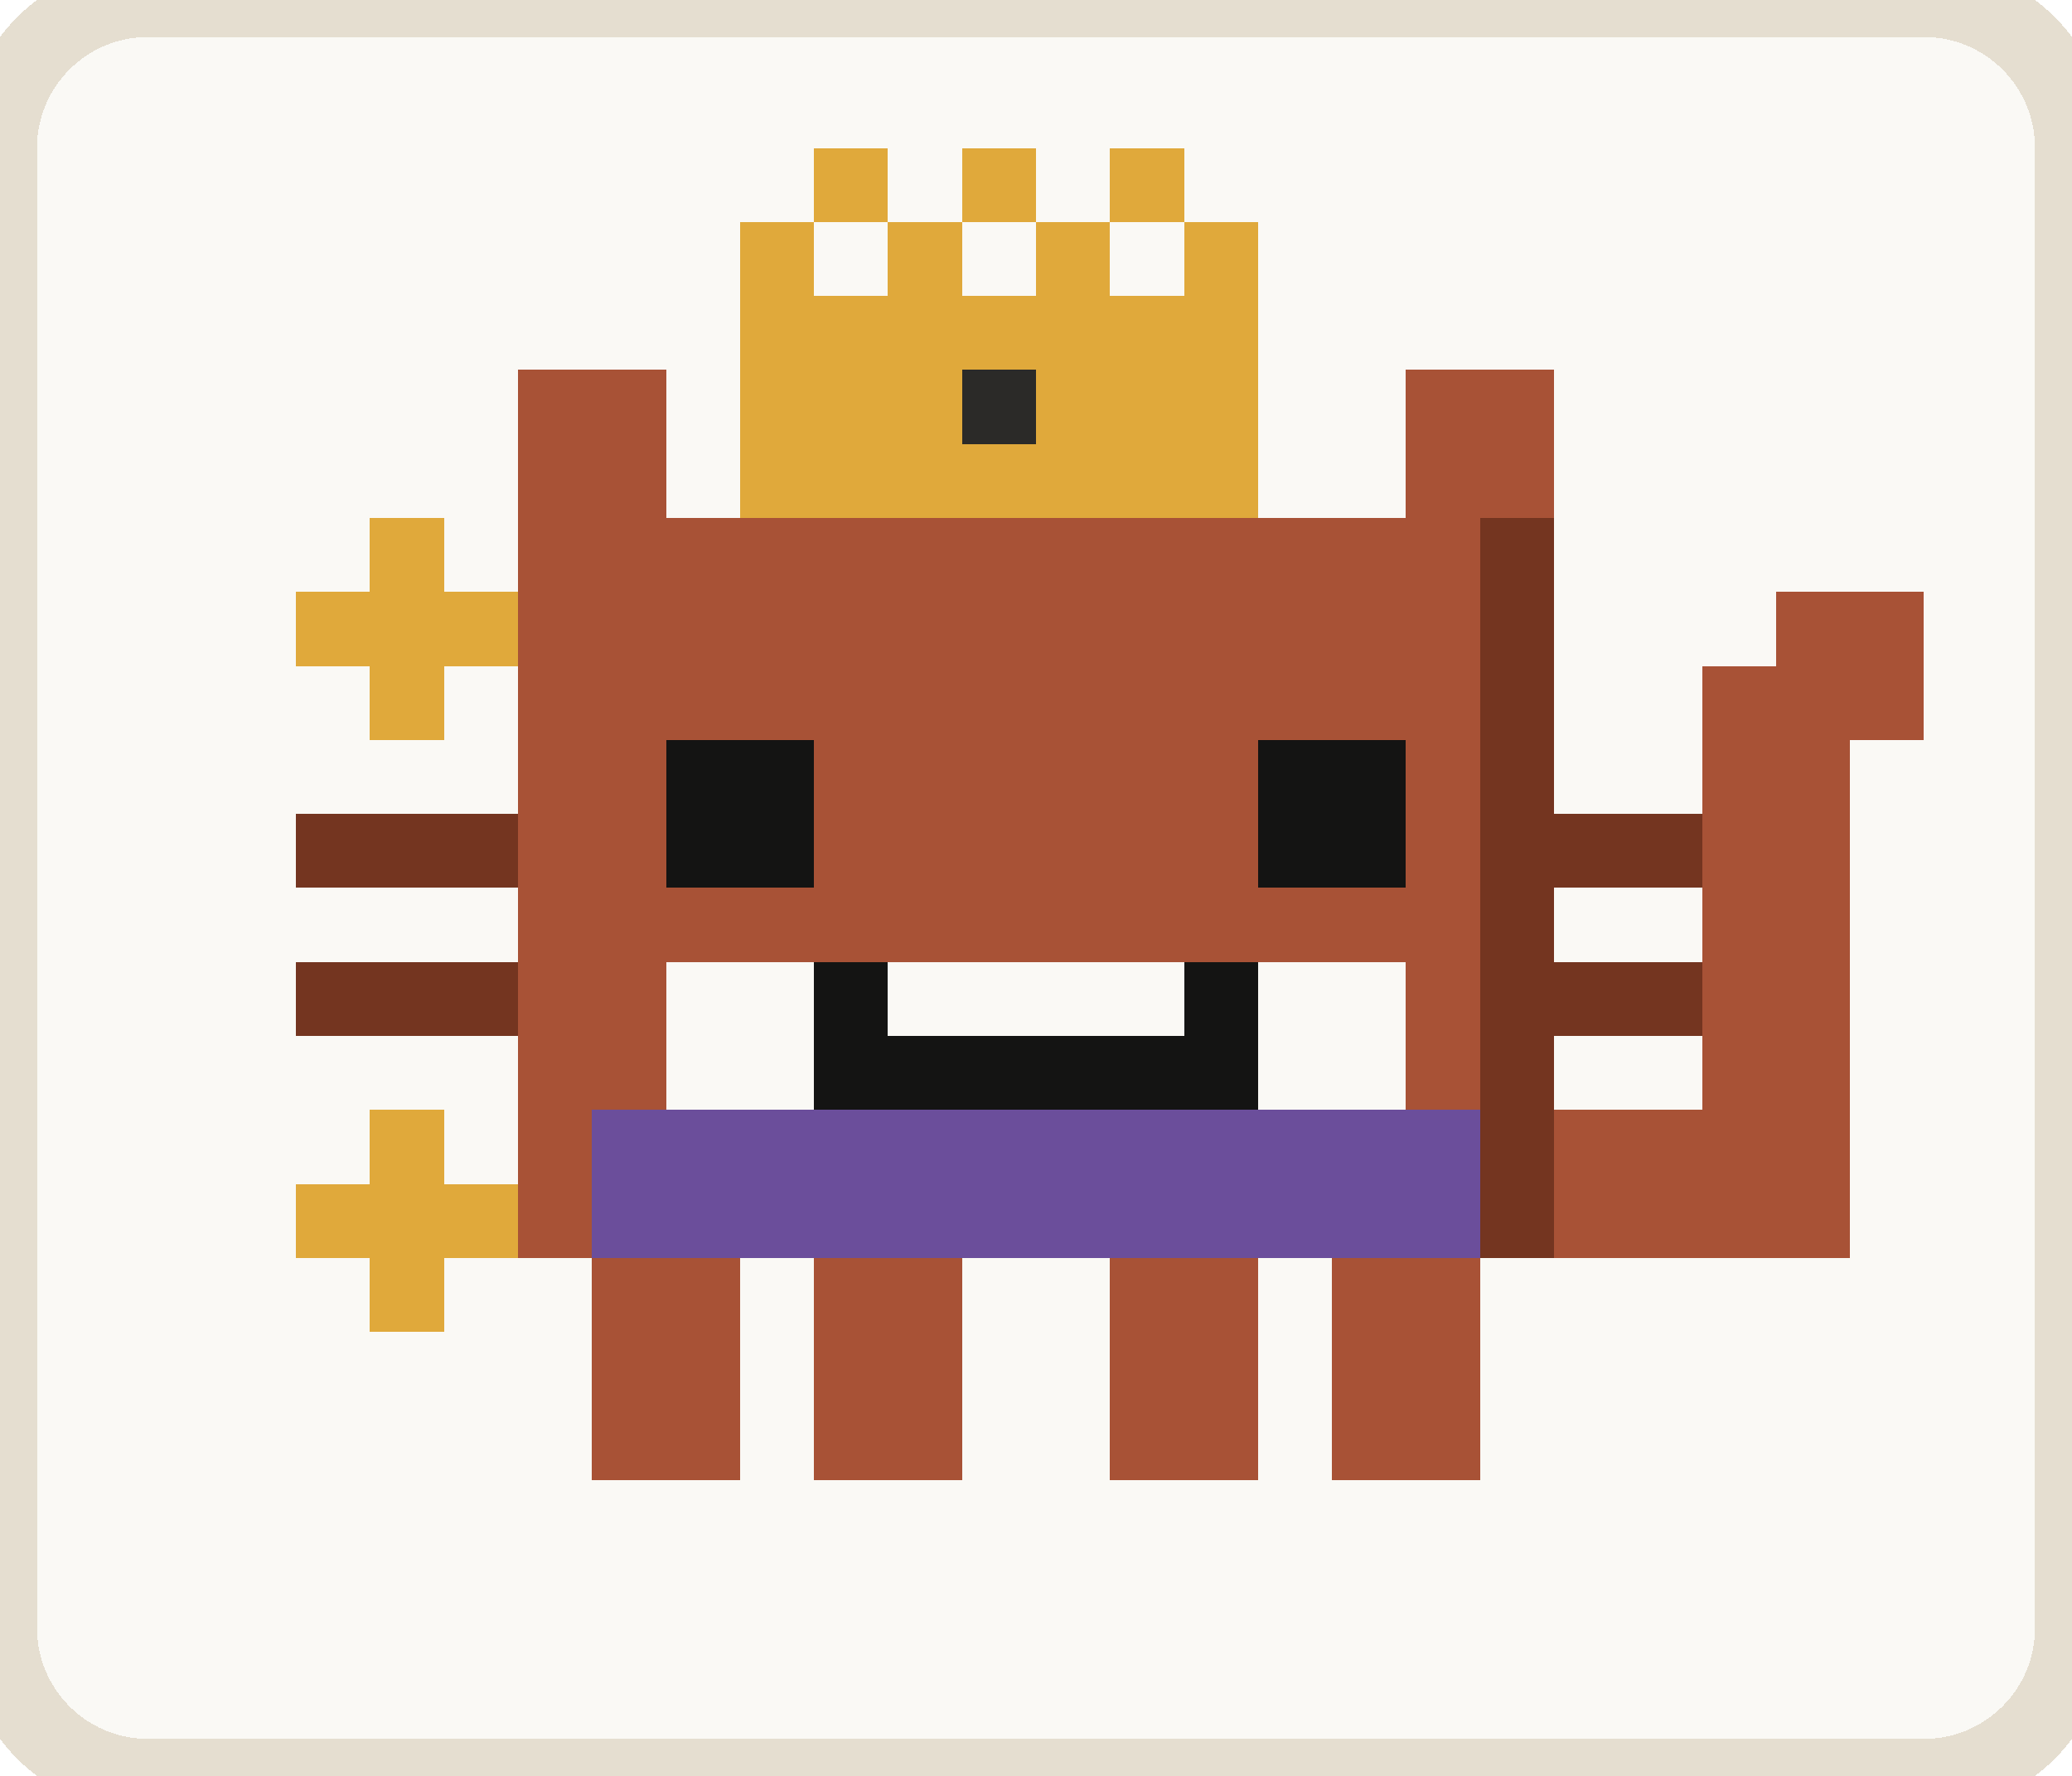
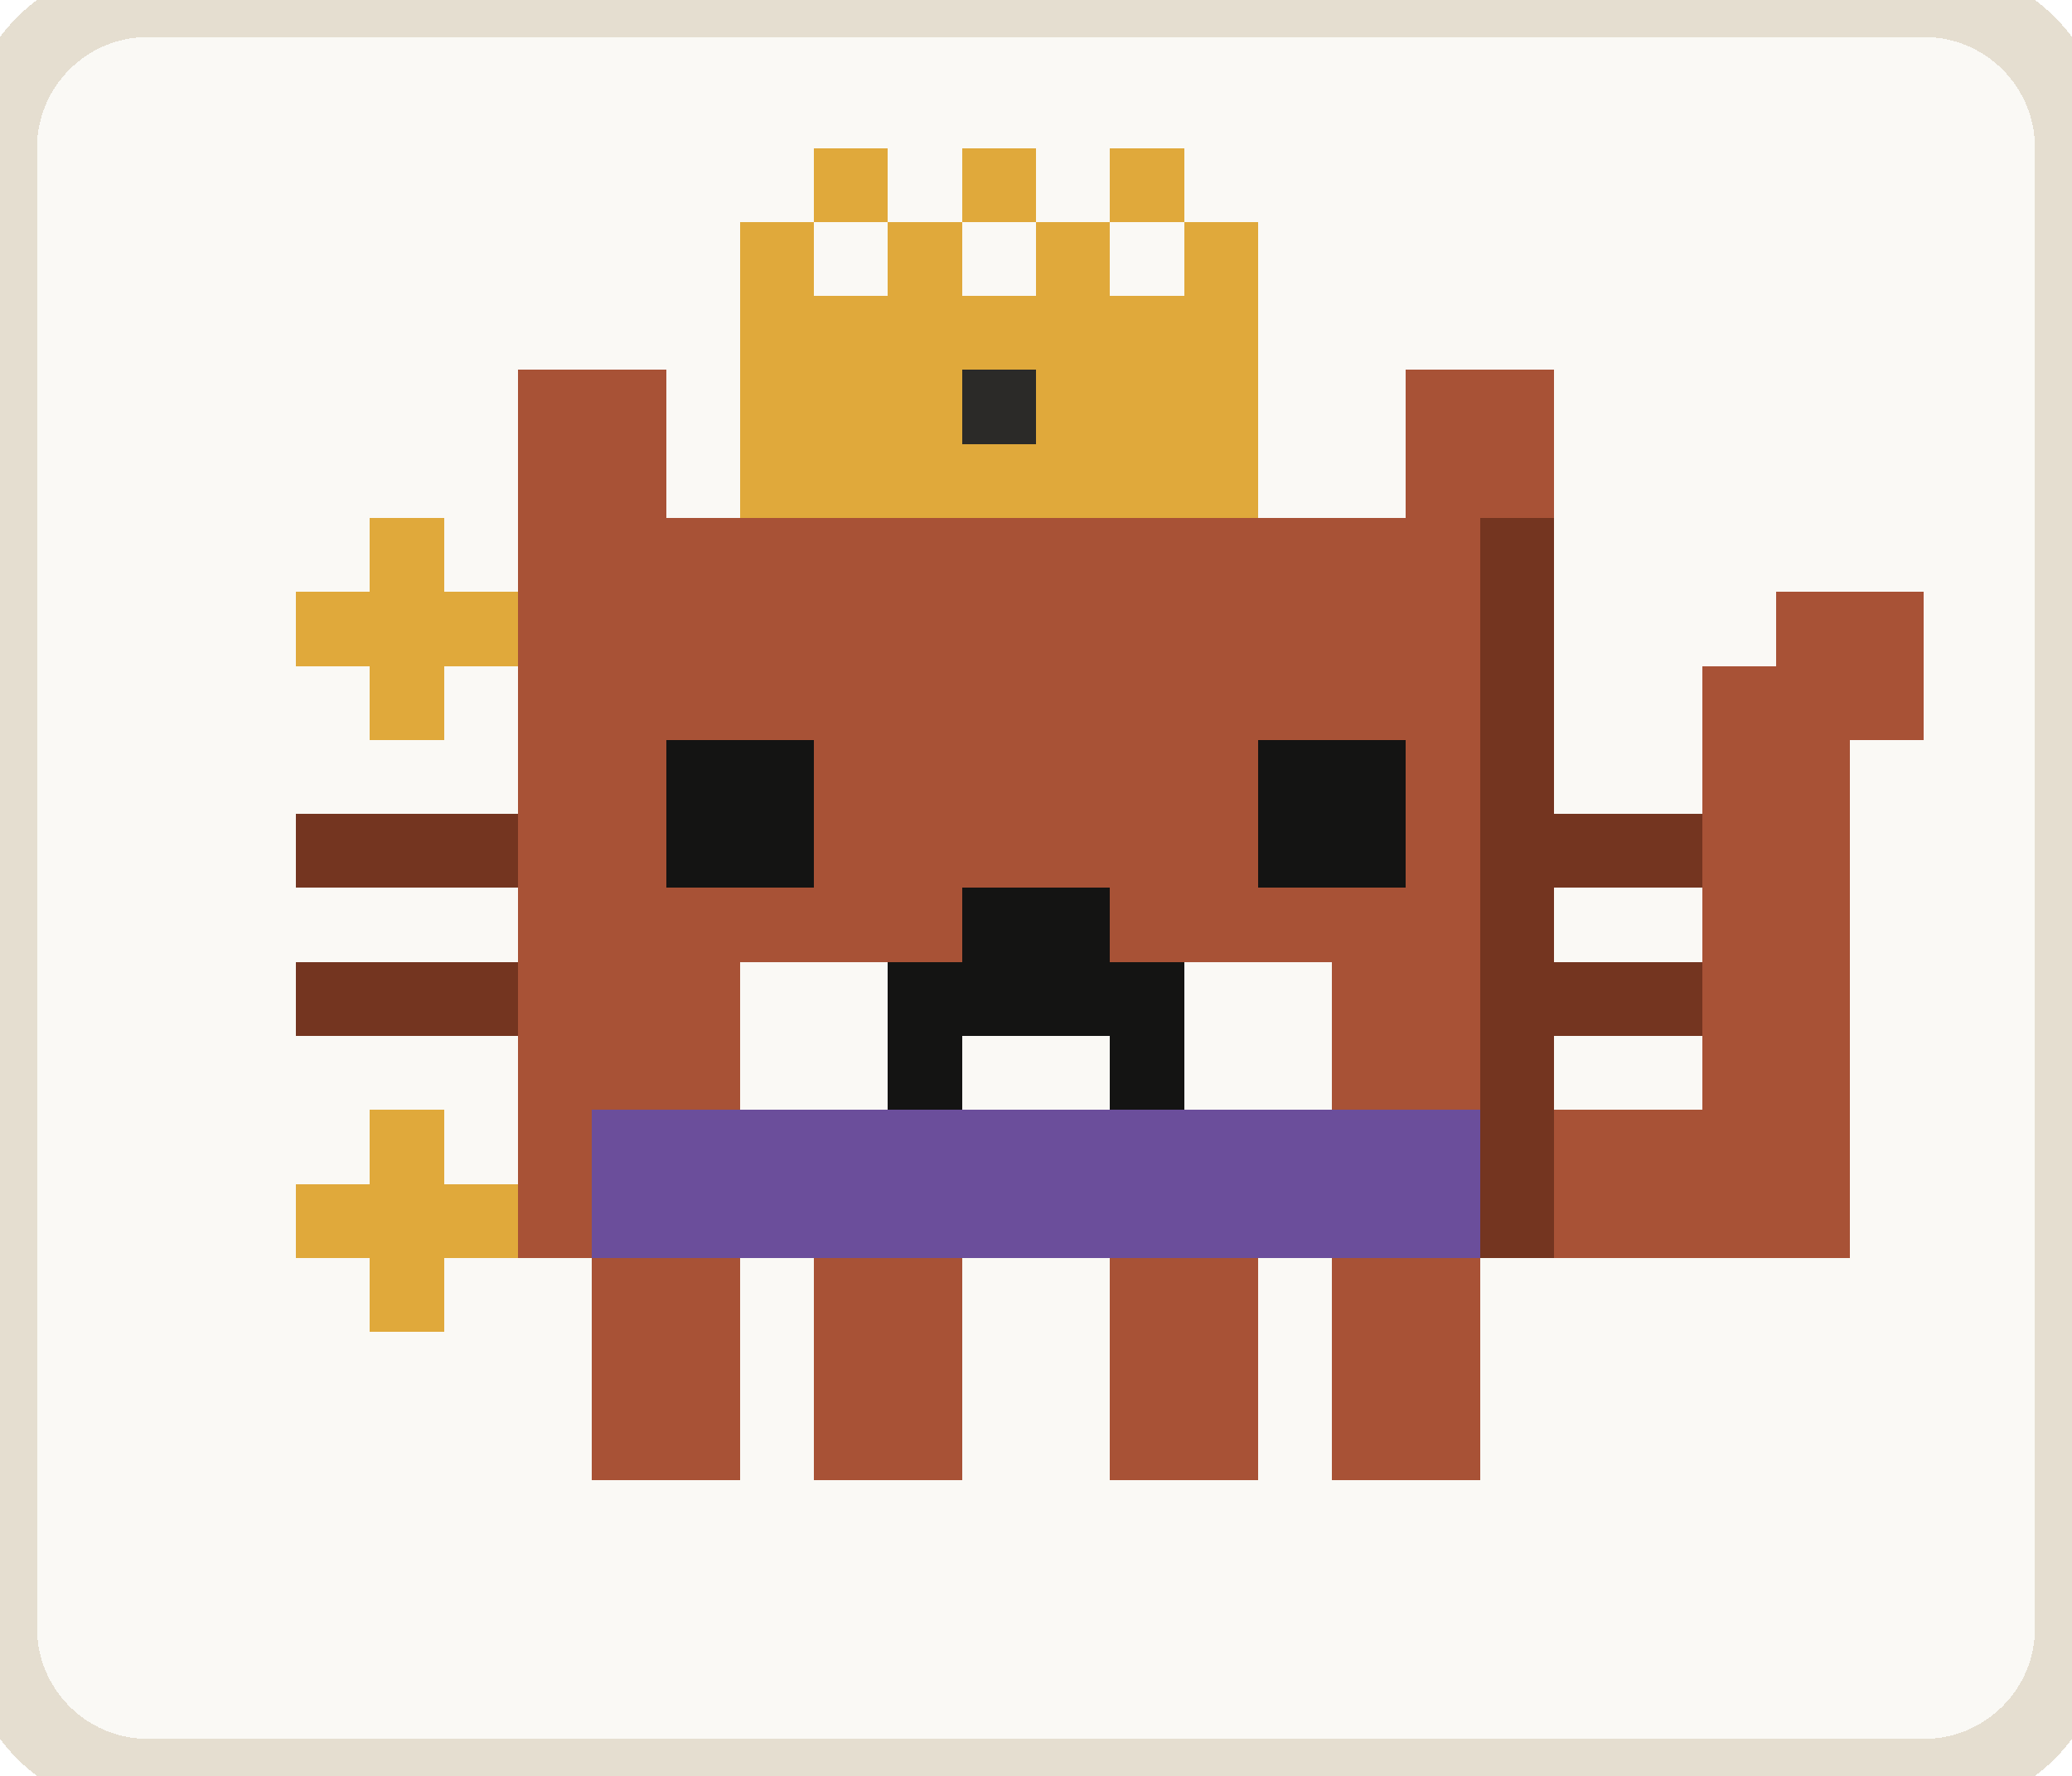
<svg xmlns="http://www.w3.org/2000/svg" viewBox="0 0 28 24" width="224" height="192" shape-rendering="crispEdges" role="img" aria-label="Кот-опус: Работает всю ночь, к утру всё зелёное">
  <rect width="28" height="24" rx="2" fill="#FAF9F5" stroke="#E5DED0" />
  <g transform="translate(2 2)">
    <g class="cat-tail">
      <rect x="22" y="6" width="2" height="1" fill="#A85236" />
      <rect x="21" y="7" width="3" height="1" fill="#A85236" />
      <rect x="21" y="8" width="2" height="1" fill="#A85236" />
      <rect x="21" y="9" width="2" height="1" fill="#A85236" />
      <rect x="21" y="10" width="2" height="1" fill="#A85236" />
      <rect x="21" y="11" width="2" height="1" fill="#A85236" />
      <rect x="21" y="12" width="2" height="1" fill="#A85236" />
      <rect x="19" y="13" width="4" height="1" fill="#A85236" />
      <rect x="19" y="14" width="4" height="1" fill="#A85236" />
    </g>
    <g class="cat-body">
      <rect x="5" y="3" width="2" height="1" fill="#A85236" />
      <rect x="17" y="3" width="2" height="1" fill="#A85236" />
      <rect x="5" y="4" width="2" height="1" fill="#A85236" />
      <rect x="17" y="4" width="2" height="1" fill="#A85236" />
      <rect x="3" y="5" width="1" height="1" fill="#E0A93B" />
      <rect x="5" y="5" width="13" height="1" fill="#A85236" />
      <rect x="18" y="5" width="1" height="1" fill="#743520" />
      <rect x="2" y="6" width="3" height="1" fill="#E0A93B" />
      <rect x="5" y="6" width="13" height="1" fill="#A85236" />
      <rect x="18" y="6" width="1" height="1" fill="#743520" />
      <rect x="3" y="7" width="1" height="1" fill="#E0A93B" />
      <rect x="5" y="7" width="13" height="1" fill="#A85236" />
      <rect x="18" y="7" width="1" height="1" fill="#743520" />
      <rect x="5" y="8" width="13" height="1" fill="#A85236" />
      <rect x="18" y="8" width="1" height="1" fill="#743520" />
      <rect x="2" y="9" width="3" height="1" fill="#743520" />
      <rect x="5" y="9" width="13" height="1" fill="#A85236" />
      <rect x="18" y="9" width="3" height="1" fill="#743520" />
-       <rect x="5" y="10" width="13" height="1" fill="#A85236" />
+       <rect x="5" y="10" width="6" height="1" fill="#A85236" />
+       <rect x="11" y="10" width="2" height="1" fill="#141413" />
+       <rect x="13" y="10" width="5" height="1" fill="#A85236" />
      <rect x="18" y="10" width="1" height="1" fill="#743520" />
      <rect x="2" y="11" width="3" height="1" fill="#743520" />
-       <rect x="5" y="11" width="2" height="1" fill="#A85236" />
-       <rect x="7" y="11" width="2" height="1" fill="#FAF9F5" />
-       <rect x="9" y="11" width="1" height="1" fill="#141413" />
-       <rect x="10" y="11" width="4" height="1" fill="#FAF9F5" />
-       <rect x="14" y="11" width="1" height="1" fill="#141413" />
-       <rect x="15" y="11" width="2" height="1" fill="#FAF9F5" />
-       <rect x="17" y="11" width="1" height="1" fill="#A85236" />
+       <rect x="5" y="11" width="3" height="1" fill="#A85236" />
+       <rect x="8" y="11" width="2" height="1" fill="#FAF9F5" />
+       <rect x="10" y="11" width="4" height="1" fill="#A85236" />
+       <rect x="14" y="11" width="2" height="1" fill="#FAF9F5" />
+       <rect x="16" y="11" width="2" height="1" fill="#A85236" />
      <rect x="18" y="11" width="3" height="1" fill="#743520" />
-       <rect x="5" y="12" width="2" height="1" fill="#A85236" />
-       <rect x="7" y="12" width="2" height="1" fill="#FAF9F5" />
-       <rect x="9" y="12" width="6" height="1" fill="#141413" />
-       <rect x="15" y="12" width="2" height="1" fill="#FAF9F5" />
-       <rect x="17" y="12" width="1" height="1" fill="#A85236" />
+       <rect x="5" y="12" width="3" height="1" fill="#A85236" />
+       <rect x="8" y="12" width="2" height="1" fill="#FAF9F5" />
+       <rect x="10" y="12" width="4" height="1" fill="#A85236" />
+       <rect x="14" y="12" width="2" height="1" fill="#FAF9F5" />
+       <rect x="16" y="12" width="2" height="1" fill="#A85236" />
      <rect x="18" y="12" width="1" height="1" fill="#743520" />
      <rect x="3" y="13" width="1" height="1" fill="#E0A93B" />
      <rect x="5" y="13" width="1" height="1" fill="#A85236" />
      <rect x="6" y="13" width="12" height="1" fill="#6B4E9B" />
      <rect x="18" y="13" width="1" height="1" fill="#743520" />
      <rect x="2" y="14" width="3" height="1" fill="#E0A93B" />
      <rect x="5" y="14" width="1" height="1" fill="#A85236" />
      <rect x="6" y="14" width="12" height="1" fill="#6B4E9B" />
      <rect x="18" y="14" width="1" height="1" fill="#743520" />
      <rect x="3" y="15" width="1" height="1" fill="#E0A93B" />
      <rect x="6" y="15" width="2" height="1" fill="#A85236" />
      <rect x="9" y="15" width="2" height="1" fill="#A85236" />
      <rect x="13" y="15" width="2" height="1" fill="#A85236" />
      <rect x="16" y="15" width="2" height="1" fill="#A85236" />
      <rect x="6" y="16" width="2" height="1" fill="#A85236" />
      <rect x="9" y="16" width="2" height="1" fill="#A85236" />
      <rect x="13" y="16" width="2" height="1" fill="#A85236" />
      <rect x="16" y="16" width="2" height="1" fill="#A85236" />
      <rect x="6" y="17" width="2" height="1" fill="#A85236" />
      <rect x="9" y="17" width="2" height="1" fill="#A85236" />
      <rect x="13" y="17" width="2" height="1" fill="#A85236" />
      <rect x="16" y="17" width="2" height="1" fill="#A85236" />
    </g>
    <g class="cat-eyes">
      <rect x="7" y="8" width="2" height="1" fill="#141413" />
      <rect x="15" y="8" width="2" height="1" fill="#141413" />
      <rect x="7" y="9" width="2" height="1" fill="#141413" />
      <rect x="15" y="9" width="2" height="1" fill="#141413" />
    </g>
    <g class="cat-eyes-shut">
      <rect x="7" y="9" width="2" height="1" fill="#141413" />
      <rect x="15" y="9" width="2" height="1" fill="#141413" />
    </g>
+     <g class="cat-mouth">
+       <rect x="10" y="12" width="4" height="1" fill="#141413" />
+     </g>
+     <g class="cat-mouth-open">
+       <rect x="10" y="11" width="4" height="1" fill="#141413" />
+       <rect x="10" y="12" width="1" height="1" fill="#141413" />
+       <rect x="11" y="12" width="2" height="1" fill="#FAF9F5" />
+       <rect x="13" y="12" width="1" height="1" fill="#141413" />
+     </g>
    <g class="cat-hat">
      <rect x="9" y="0" width="1" height="1" fill="#E0A93B" />
      <rect x="11" y="0" width="1" height="1" fill="#E0A93B" />
      <rect x="13" y="0" width="1" height="1" fill="#E0A93B" />
      <rect x="8" y="1" width="1" height="1" fill="#E0A93B" />
      <rect x="10" y="1" width="1" height="1" fill="#E0A93B" />
      <rect x="12" y="1" width="1" height="1" fill="#E0A93B" />
      <rect x="14" y="1" width="1" height="1" fill="#E0A93B" />
      <rect x="8" y="2" width="7" height="1" fill="#E0A93B" />
      <rect x="8" y="3" width="3" height="1" fill="#E0A93B" />
      <rect x="11" y="3" width="1" height="1" fill="#2B2A28" />
      <rect x="12" y="3" width="3" height="1" fill="#E0A93B" />
      <rect x="8" y="4" width="7" height="1" fill="#E0A93B" />
    </g>
  </g>
</svg>
